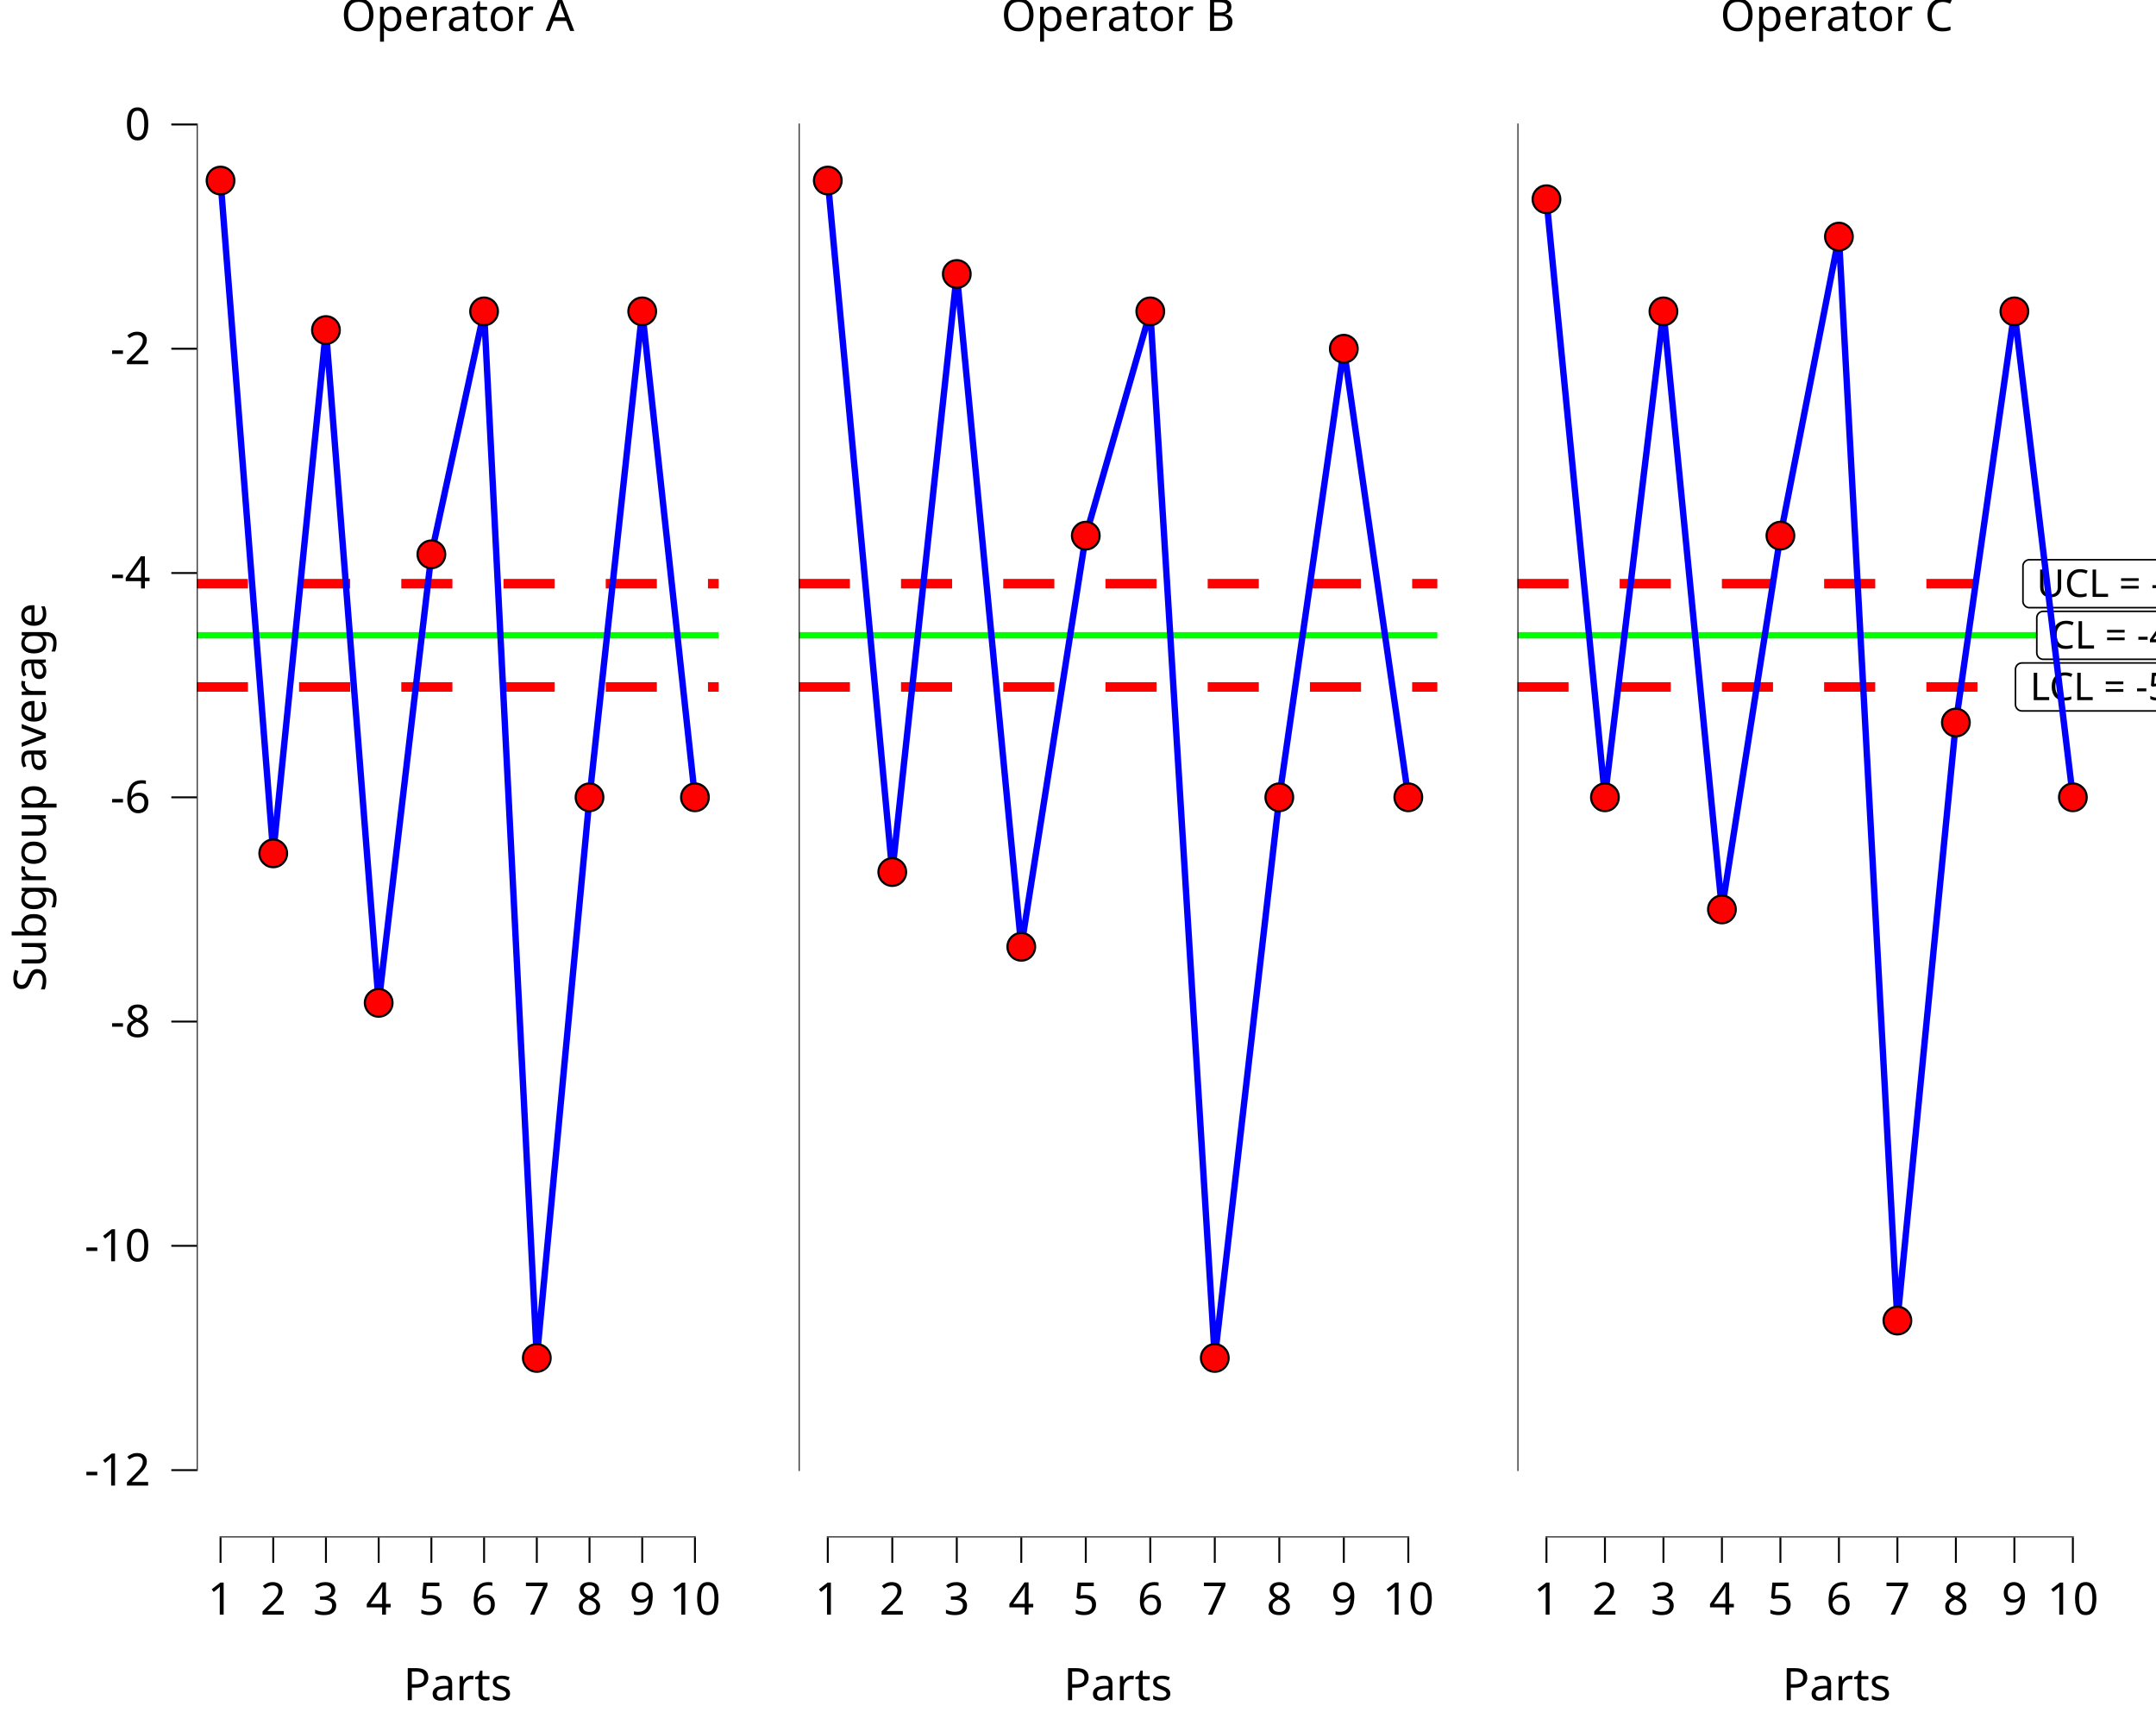
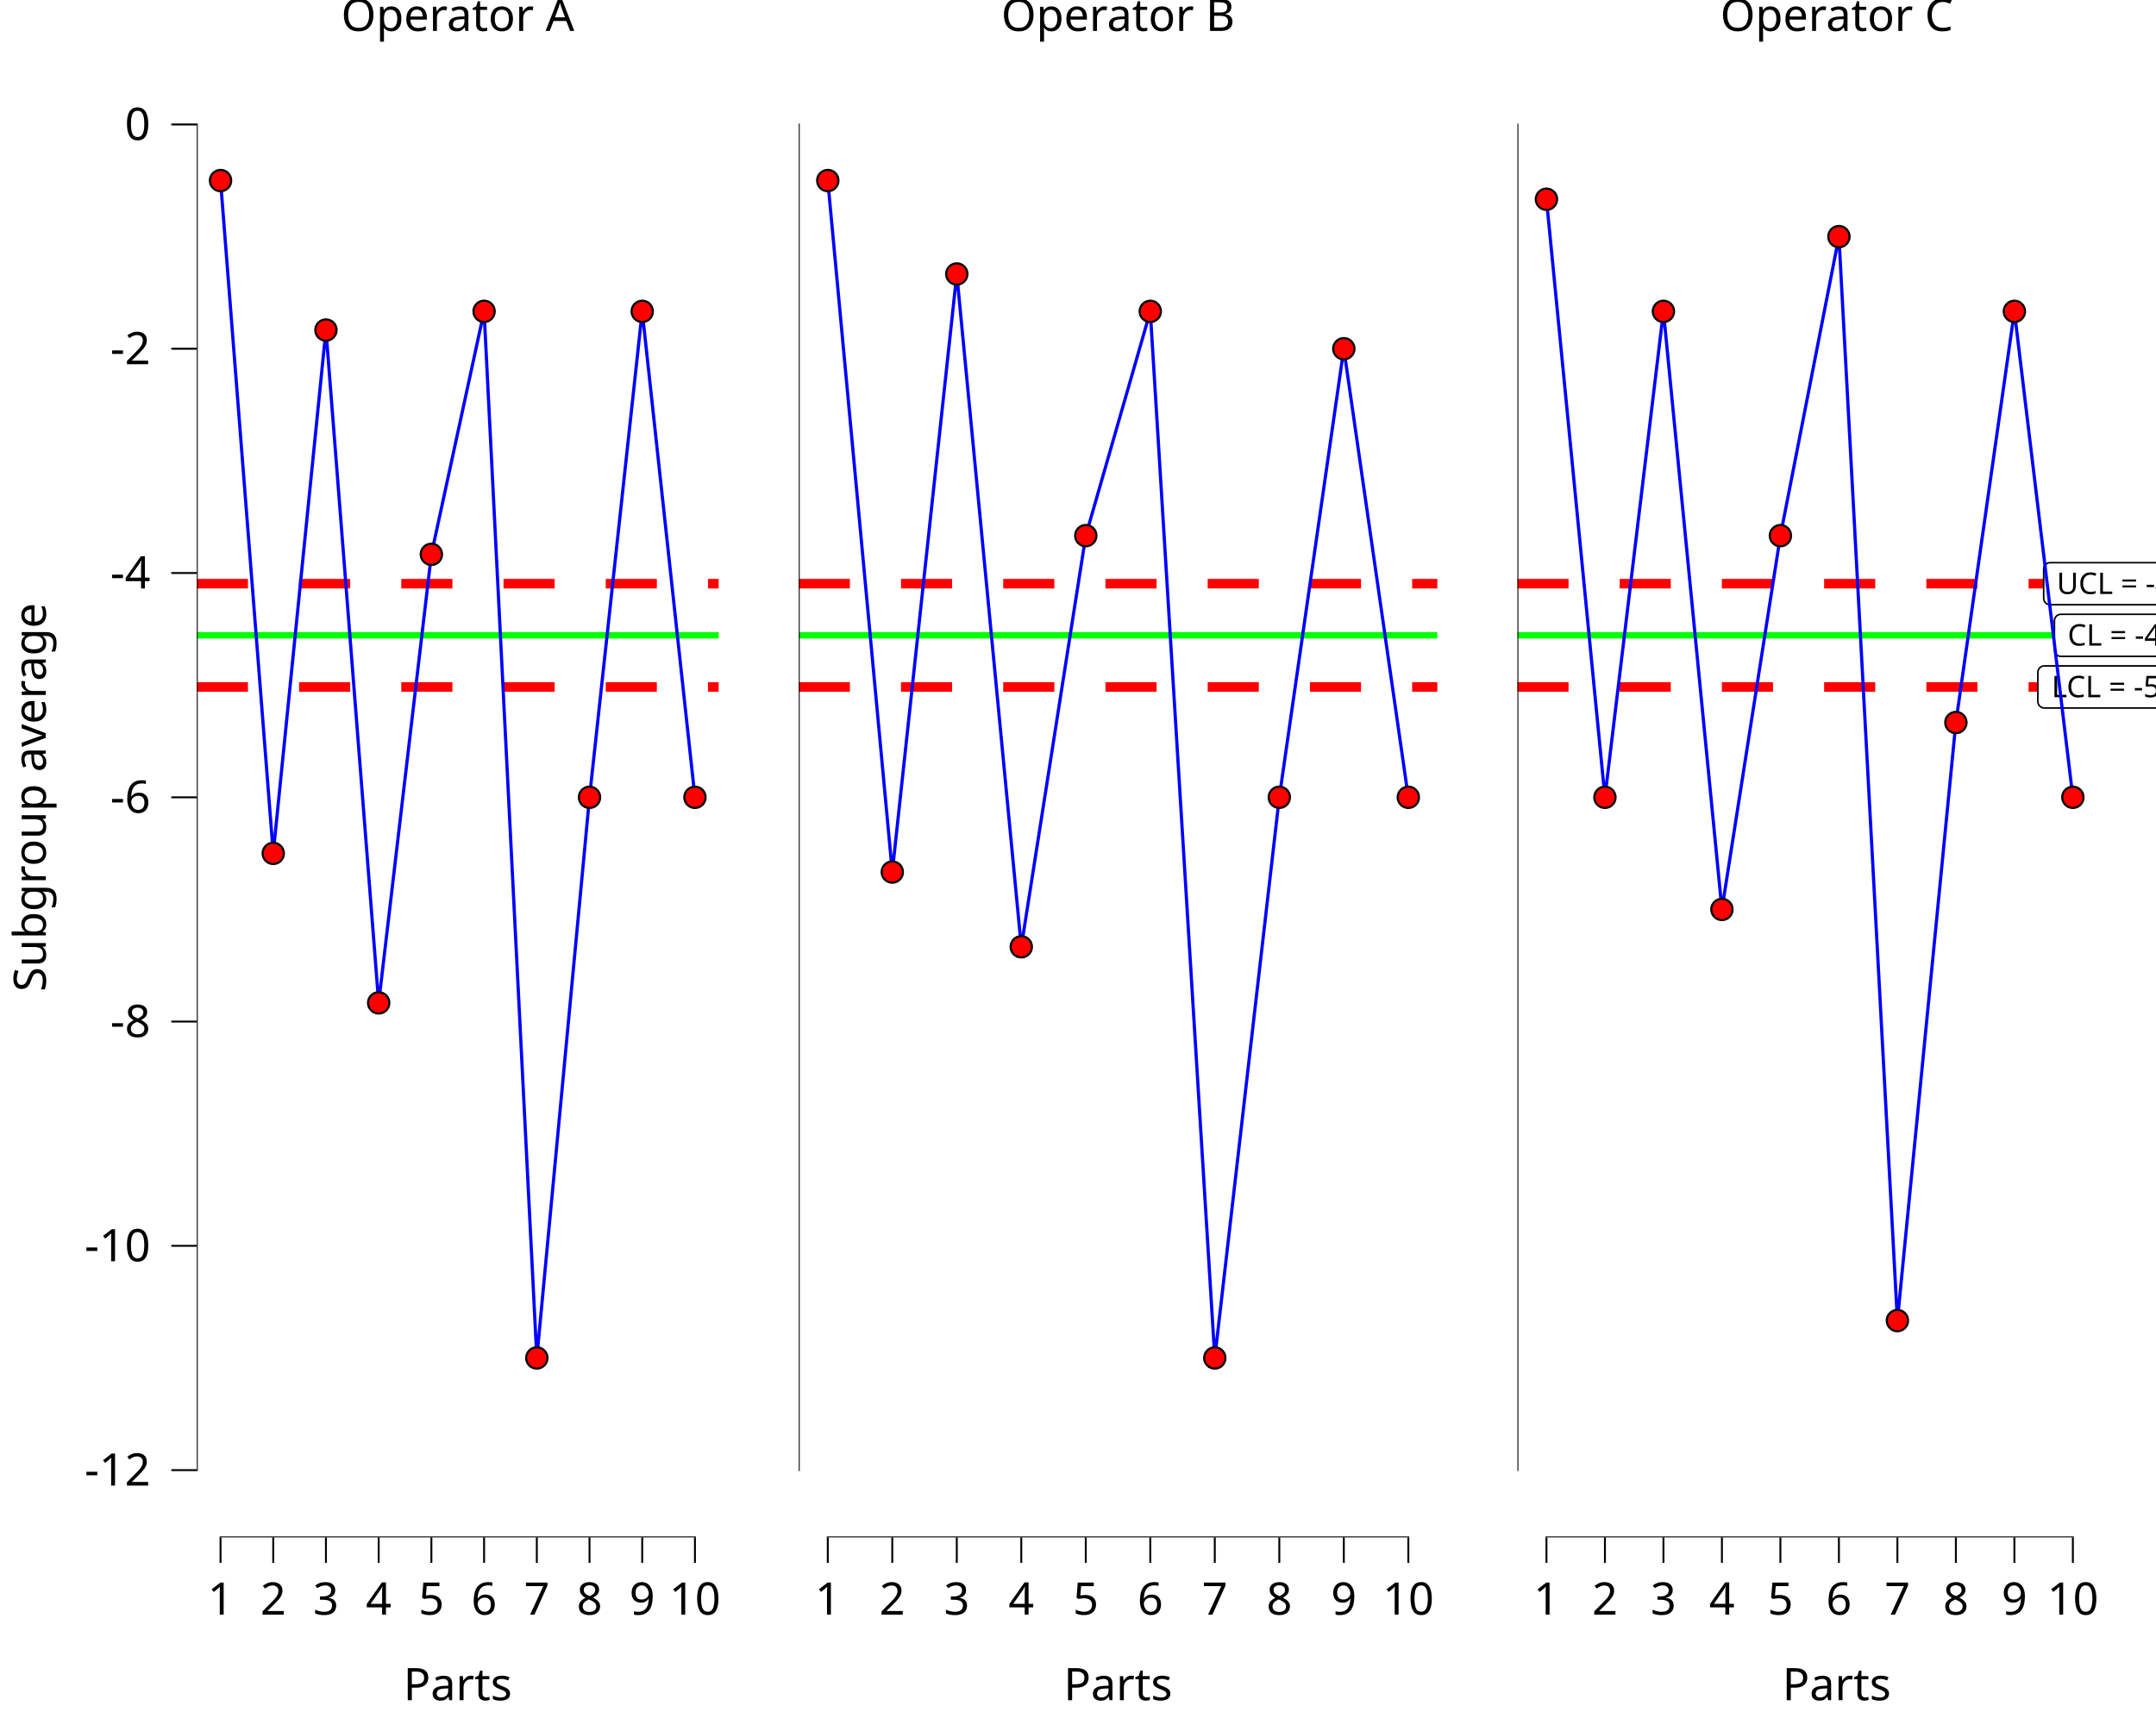
<svg xmlns="http://www.w3.org/2000/svg" class="svglite" data-engine-version="2.0" width="720.00pt" height="576.00pt" viewBox="0 0 720.00 576.00">
  <defs>
    <style type="text/css">
    .svglite line, .svglite polyline, .svglite polygon, .svglite path, .svglite rect, .svglite circle {
      fill: none;
      stroke: #000000;
      stroke-linecap: round;
      stroke-linejoin: round;
      stroke-miterlimit: 10.00;
    }
  </style>
  </defs>
  <rect width="100%" height="100%" style="stroke: none; fill: #FFFFFF;" />
  <defs>
    <clipPath id="cpMC4wMHw3MjAuMDB8MC4wMHw1NzYuMDA=">
      <rect x="0.00" y="0.00" width="720.00" height="576.00" />
    </clipPath>
  </defs>
  <g clip-path="url(#cpMC4wMHw3MjAuMDB8MC4wMHw1NzYuMDA=)">
</g>
  <defs>
    <clipPath id="cpMC4wMHwyNDAuMDB8MC4wMHw1NzYuMDA=">
      <rect x="0.00" y="0.00" width="240.00" height="576.00" />
    </clipPath>
  </defs>
  <g clip-path="url(#cpMC4wMHwyNDAuMDB8MC4wMHw1NzYuMDA=)">
    <rect x="0.00" y="0.00" width="240.00" height="576.00" style="stroke-width: 10.67; stroke: none;" />
  </g>
  <g clip-path="url(#cpMC4wMHw3MjAuMDB8MC4wMHw1NzYuMDA=)">
</g>
  <defs>
    <clipPath id="cpNjUuNzN8MjQwLjAwfDE5LjEwfDUxMy4zNQ==">
      <rect x="65.73" y="19.10" width="174.27" height="494.25" />
    </clipPath>
  </defs>
  <g clip-path="url(#cpNjUuNzN8MjQwLjAwfDE5LjEwfDUxMy4zNQ==)">
    <rect x="65.73" y="19.10" width="174.27" height="494.25" style="stroke-width: 10.67; stroke: none;" />
    <line x1="65.73" y1="212.14" x2="240.00" y2="212.14" style="stroke-width: 2.13; stroke: #00FF00; stroke-linecap: butt;" />
    <line x1="65.73" y1="194.90" x2="240.00" y2="194.90" style="stroke-width: 3.20; stroke: #FF0000; stroke-dasharray: 17.07,17.07; stroke-linecap: butt;" />
    <line x1="65.73" y1="229.38" x2="240.00" y2="229.38" style="stroke-width: 3.20; stroke: #FF0000; stroke-dasharray: 17.07,17.07; stroke-linecap: butt;" />
-     <polyline points="73.65,60.29 91.25,284.95 108.85,110.21 126.46,334.87 144.06,185.10 161.66,103.97 179.27,453.44 196.87,266.23 214.47,103.97 232.08,266.23 " style="stroke-width: 2.13; stroke: #0000FF; stroke-linecap: butt;" />
+     <polyline points="73.65,60.29 91.25,284.95 108.85,110.21 126.46,334.87 144.06,185.10 161.66,103.97 179.27,453.44 196.87,266.23 214.47,103.97 232.08,266.23 " style="stroke-width: 1.07; stroke: #0000FF; stroke-linecap: butt;" />
    <line x1="73.33" y1="513.35" x2="232.40" y2="513.35" style="stroke-width: 0.64; stroke-linecap: butt;" />
    <line x1="65.73" y1="491.20" x2="65.73" y2="41.25" style="stroke-width: 0.64; stroke-linecap: butt;" />
-     <circle cx="73.65" cy="60.29" r="4.62" style="stroke-width: 0.71; fill: #FF0000;" />
-     <circle cx="91.25" cy="284.95" r="4.62" style="stroke-width: 0.71; fill: #FF0000;" />
-     <circle cx="108.85" cy="110.21" r="4.62" style="stroke-width: 0.71; fill: #FF0000;" />
-     <circle cx="126.46" cy="334.87" r="4.62" style="stroke-width: 0.71; fill: #FF0000;" />
-     <circle cx="144.06" cy="185.10" r="4.62" style="stroke-width: 0.71; fill: #FF0000;" />
-     <circle cx="161.66" cy="103.97" r="4.62" style="stroke-width: 0.71; fill: #FF0000;" />
-     <circle cx="179.27" cy="453.44" r="4.62" style="stroke-width: 0.71; fill: #FF0000;" />
-     <circle cx="196.87" cy="266.23" r="4.62" style="stroke-width: 0.71; fill: #FF0000;" />
-     <circle cx="214.47" cy="103.97" r="4.62" style="stroke-width: 0.71; fill: #FF0000;" />
-     <circle cx="232.08" cy="266.23" r="4.62" style="stroke-width: 0.71; fill: #FF0000;" />
+     <circle cx="73.65" cy="60.29" r="3.56" style="stroke-width: 0.71; fill: #FF0000;" />
+     <circle cx="91.25" cy="284.95" r="3.56" style="stroke-width: 0.71; fill: #FF0000;" />
+     <circle cx="108.85" cy="110.21" r="3.56" style="stroke-width: 0.71; fill: #FF0000;" />
+     <circle cx="126.46" cy="334.87" r="3.56" style="stroke-width: 0.71; fill: #FF0000;" />
+     <circle cx="144.06" cy="185.10" r="3.56" style="stroke-width: 0.71; fill: #FF0000;" />
+     <circle cx="161.66" cy="103.97" r="3.56" style="stroke-width: 0.71; fill: #FF0000;" />
+     <circle cx="179.27" cy="453.44" r="3.56" style="stroke-width: 0.71; fill: #FF0000;" />
+     <circle cx="196.87" cy="266.23" r="3.56" style="stroke-width: 0.71; fill: #FF0000;" />
+     <circle cx="214.47" cy="103.97" r="3.56" style="stroke-width: 0.71; fill: #FF0000;" />
+     <circle cx="232.08" cy="266.23" r="3.56" style="stroke-width: 0.71; fill: #FF0000;" />
    <rect x="65.73" y="19.10" width="174.27" height="494.25" style="stroke-width: 0.00; stroke: none;" />
  </g>
  <g clip-path="url(#cpMC4wMHw3MjAuMDB8MC4wMHw1NzYuMDA=)">
    <polyline points="65.73,513.35 65.73,19.10 " style="stroke-width: 0.00; stroke: none; stroke-linecap: butt;" />
    <text x="50.25" y="496.05" text-anchor="end" style="font-size: 15.00px; font-family: sans;" textLength="21.68px" lengthAdjust="spacingAndGlyphs">-12</text>
    <text x="50.25" y="421.16" text-anchor="end" style="font-size: 15.00px; font-family: sans;" textLength="21.68px" lengthAdjust="spacingAndGlyphs">-10</text>
    <text x="50.25" y="346.27" text-anchor="end" style="font-size: 15.00px; font-family: sans;" textLength="13.34px" lengthAdjust="spacingAndGlyphs">-8</text>
    <text x="50.25" y="271.39" text-anchor="end" style="font-size: 15.00px; font-family: sans;" textLength="13.34px" lengthAdjust="spacingAndGlyphs">-6</text>
    <text x="50.25" y="196.50" text-anchor="end" style="font-size: 15.00px; font-family: sans;" textLength="13.34px" lengthAdjust="spacingAndGlyphs">-4</text>
    <text x="50.25" y="121.62" text-anchor="end" style="font-size: 15.00px; font-family: sans;" textLength="13.34px" lengthAdjust="spacingAndGlyphs">-2</text>
    <text x="50.25" y="46.73" text-anchor="end" style="font-size: 15.00px; font-family: sans;" textLength="8.34px" lengthAdjust="spacingAndGlyphs">0</text>
    <polyline points="57.22,490.89 65.73,490.89 " style="stroke-width: 0.64; stroke-linecap: butt;" />
    <polyline points="57.22,416.00 65.73,416.00 " style="stroke-width: 0.64; stroke-linecap: butt;" />
    <polyline points="57.22,341.11 65.73,341.11 " style="stroke-width: 0.64; stroke-linecap: butt;" />
    <polyline points="57.22,266.23 65.73,266.23 " style="stroke-width: 0.64; stroke-linecap: butt;" />
    <polyline points="57.22,191.34 65.73,191.34 " style="stroke-width: 0.64; stroke-linecap: butt;" />
    <polyline points="57.22,116.45 65.73,116.45 " style="stroke-width: 0.64; stroke-linecap: butt;" />
    <polyline points="57.22,41.57 65.73,41.57 " style="stroke-width: 0.64; stroke-linecap: butt;" />
    <polyline points="65.73,513.35 240.00,513.35 " style="stroke-width: 0.00; stroke: none; stroke-linecap: butt;" />
    <polyline points="73.65,521.85 73.65,513.35 " style="stroke-width: 0.64; stroke-linecap: butt;" />
    <polyline points="91.25,521.85 91.25,513.35 " style="stroke-width: 0.64; stroke-linecap: butt;" />
    <polyline points="108.85,521.85 108.85,513.35 " style="stroke-width: 0.64; stroke-linecap: butt;" />
    <polyline points="126.46,521.85 126.46,513.35 " style="stroke-width: 0.64; stroke-linecap: butt;" />
    <polyline points="144.06,521.85 144.06,513.35 " style="stroke-width: 0.64; stroke-linecap: butt;" />
    <polyline points="161.66,521.85 161.66,513.35 " style="stroke-width: 0.64; stroke-linecap: butt;" />
    <polyline points="179.27,521.85 179.27,513.35 " style="stroke-width: 0.64; stroke-linecap: butt;" />
    <polyline points="196.87,521.85 196.87,513.35 " style="stroke-width: 0.64; stroke-linecap: butt;" />
    <polyline points="214.47,521.85 214.47,513.35 " style="stroke-width: 0.64; stroke-linecap: butt;" />
    <polyline points="232.08,521.85 232.08,513.35 " style="stroke-width: 0.64; stroke-linecap: butt;" />
    <text x="73.65" y="539.15" text-anchor="middle" style="font-size: 15.00px; font-family: sans;" textLength="8.34px" lengthAdjust="spacingAndGlyphs">1</text>
    <text x="91.25" y="539.15" text-anchor="middle" style="font-size: 15.00px; font-family: sans;" textLength="8.34px" lengthAdjust="spacingAndGlyphs">2</text>
    <text x="108.85" y="539.15" text-anchor="middle" style="font-size: 15.00px; font-family: sans;" textLength="8.34px" lengthAdjust="spacingAndGlyphs">3</text>
    <text x="126.46" y="539.15" text-anchor="middle" style="font-size: 15.00px; font-family: sans;" textLength="8.34px" lengthAdjust="spacingAndGlyphs">4</text>
    <text x="144.06" y="539.15" text-anchor="middle" style="font-size: 15.00px; font-family: sans;" textLength="8.34px" lengthAdjust="spacingAndGlyphs">5</text>
    <text x="161.66" y="539.15" text-anchor="middle" style="font-size: 15.00px; font-family: sans;" textLength="8.34px" lengthAdjust="spacingAndGlyphs">6</text>
    <text x="179.27" y="539.15" text-anchor="middle" style="font-size: 15.00px; font-family: sans;" textLength="8.34px" lengthAdjust="spacingAndGlyphs">7</text>
    <text x="196.87" y="539.15" text-anchor="middle" style="font-size: 15.00px; font-family: sans;" textLength="8.34px" lengthAdjust="spacingAndGlyphs">8</text>
    <text x="214.47" y="539.15" text-anchor="middle" style="font-size: 15.00px; font-family: sans;" textLength="8.34px" lengthAdjust="spacingAndGlyphs">9</text>
    <text x="232.08" y="539.15" text-anchor="middle" style="font-size: 15.00px; font-family: sans;" textLength="16.69px" lengthAdjust="spacingAndGlyphs">10</text>
    <text x="152.86" y="567.72" text-anchor="middle" style="font-size: 15.00px; font-family: sans;" textLength="35.02px" lengthAdjust="spacingAndGlyphs">Parts</text>
    <text transform="translate(15.30,266.23) rotate(-90)" text-anchor="middle" style="font-size: 15.00px; font-family: sans;" textLength="123.44px" lengthAdjust="spacingAndGlyphs">Subgroup average</text>
    <text x="152.86" y="10.32" text-anchor="middle" style="font-size: 15.00px; font-family: sans;" textLength="73.38px" lengthAdjust="spacingAndGlyphs">Operator A</text>
  </g>
  <defs>
    <clipPath id="cpMjQwLjAwfDQ4MC4wMHwwLjAwfDU3Ni4wMA==">
      <rect x="240.00" y="0.00" width="240.00" height="576.00" />
    </clipPath>
  </defs>
  <g clip-path="url(#cpMjQwLjAwfDQ4MC4wMHwwLjAwfDU3Ni4wMA==)">
    <rect x="240.00" y="0.00" width="240.00" height="576.00" style="stroke-width: 10.67; stroke: none;" />
  </g>
  <g clip-path="url(#cpMC4wMHw3MjAuMDB8MC4wMHw1NzYuMDA=)">
</g>
  <defs>
    <clipPath id="cpMjY2Ljc1fDQ4MC4wMHwxOS4xMHw1MTMuMzU=">
      <rect x="266.75" y="19.10" width="213.25" height="494.25" />
    </clipPath>
  </defs>
  <g clip-path="url(#cpMjY2Ljc1fDQ4MC4wMHwxOS4xMHw1MTMuMzU=)">
    <rect x="266.75" y="19.10" width="213.25" height="494.25" style="stroke-width: 10.67; stroke: none;" />
    <line x1="266.75" y1="212.14" x2="480.00" y2="212.14" style="stroke-width: 2.13; stroke: #00FF00; stroke-linecap: butt;" />
    <line x1="266.75" y1="194.90" x2="480.00" y2="194.90" style="stroke-width: 3.20; stroke: #FF0000; stroke-dasharray: 17.07,17.07; stroke-linecap: butt;" />
    <line x1="266.75" y1="229.38" x2="480.00" y2="229.38" style="stroke-width: 3.20; stroke: #FF0000; stroke-dasharray: 17.07,17.07; stroke-linecap: butt;" />
-     <polyline points="276.44,60.29 297.98,291.19 319.52,91.49 341.06,316.15 362.60,178.86 384.14,103.97 405.68,453.44 427.23,266.23 448.77,116.45 470.31,266.23 " style="stroke-width: 2.13; stroke: #0000FF; stroke-linecap: butt;" />
+     <polyline points="276.44,60.29 297.98,291.19 319.52,91.49 341.06,316.15 362.60,178.86 384.14,103.97 405.68,453.44 427.23,266.23 448.77,116.45 470.31,266.23 " style="stroke-width: 1.07; stroke: #0000FF; stroke-linecap: butt;" />
    <line x1="276.12" y1="513.35" x2="470.63" y2="513.35" style="stroke-width: 0.64; stroke-linecap: butt;" />
    <line x1="266.75" y1="491.20" x2="266.75" y2="41.25" style="stroke-width: 0.64; stroke-linecap: butt;" />
-     <circle cx="276.44" cy="60.29" r="4.62" style="stroke-width: 0.71; fill: #FF0000;" />
-     <circle cx="297.98" cy="291.19" r="4.62" style="stroke-width: 0.71; fill: #FF0000;" />
-     <circle cx="319.52" cy="91.49" r="4.62" style="stroke-width: 0.71; fill: #FF0000;" />
-     <circle cx="341.06" cy="316.15" r="4.62" style="stroke-width: 0.71; fill: #FF0000;" />
-     <circle cx="362.60" cy="178.86" r="4.62" style="stroke-width: 0.71; fill: #FF0000;" />
-     <circle cx="384.14" cy="103.97" r="4.62" style="stroke-width: 0.71; fill: #FF0000;" />
-     <circle cx="405.68" cy="453.44" r="4.62" style="stroke-width: 0.71; fill: #FF0000;" />
-     <circle cx="427.23" cy="266.23" r="4.62" style="stroke-width: 0.71; fill: #FF0000;" />
-     <circle cx="448.77" cy="116.45" r="4.62" style="stroke-width: 0.71; fill: #FF0000;" />
-     <circle cx="470.31" cy="266.23" r="4.62" style="stroke-width: 0.71; fill: #FF0000;" />
+     <circle cx="276.44" cy="60.29" r="3.56" style="stroke-width: 0.71; fill: #FF0000;" />
+     <circle cx="297.98" cy="291.19" r="3.56" style="stroke-width: 0.71; fill: #FF0000;" />
+     <circle cx="319.52" cy="91.49" r="3.56" style="stroke-width: 0.71; fill: #FF0000;" />
+     <circle cx="341.06" cy="316.15" r="3.56" style="stroke-width: 0.71; fill: #FF0000;" />
+     <circle cx="362.60" cy="178.86" r="3.56" style="stroke-width: 0.71; fill: #FF0000;" />
+     <circle cx="384.14" cy="103.97" r="3.56" style="stroke-width: 0.71; fill: #FF0000;" />
+     <circle cx="405.68" cy="453.44" r="3.56" style="stroke-width: 0.71; fill: #FF0000;" />
+     <circle cx="427.23" cy="266.23" r="3.56" style="stroke-width: 0.71; fill: #FF0000;" />
+     <circle cx="448.77" cy="116.45" r="3.56" style="stroke-width: 0.71; fill: #FF0000;" />
+     <circle cx="470.31" cy="266.23" r="3.56" style="stroke-width: 0.71; fill: #FF0000;" />
    <rect x="266.75" y="19.10" width="213.25" height="494.25" style="stroke-width: 0.00; stroke: none;" />
  </g>
  <g clip-path="url(#cpMC4wMHw3MjAuMDB8MC4wMHw1NzYuMDA=)">
    <polyline points="266.75,513.35 480.00,513.35 " style="stroke-width: 0.00; stroke: none; stroke-linecap: butt;" />
    <polyline points="276.44,521.85 276.44,513.35 " style="stroke-width: 0.64; stroke-linecap: butt;" />
    <polyline points="297.98,521.85 297.98,513.35 " style="stroke-width: 0.64; stroke-linecap: butt;" />
    <polyline points="319.52,521.85 319.52,513.35 " style="stroke-width: 0.64; stroke-linecap: butt;" />
    <polyline points="341.06,521.85 341.06,513.35 " style="stroke-width: 0.64; stroke-linecap: butt;" />
    <polyline points="362.60,521.85 362.60,513.35 " style="stroke-width: 0.64; stroke-linecap: butt;" />
    <polyline points="384.14,521.85 384.14,513.35 " style="stroke-width: 0.64; stroke-linecap: butt;" />
    <polyline points="405.68,521.85 405.68,513.35 " style="stroke-width: 0.64; stroke-linecap: butt;" />
    <polyline points="427.23,521.85 427.23,513.35 " style="stroke-width: 0.64; stroke-linecap: butt;" />
    <polyline points="448.77,521.85 448.77,513.35 " style="stroke-width: 0.64; stroke-linecap: butt;" />
    <polyline points="470.31,521.85 470.31,513.35 " style="stroke-width: 0.64; stroke-linecap: butt;" />
    <text x="276.44" y="539.15" text-anchor="middle" style="font-size: 15.00px; font-family: sans;" textLength="8.34px" lengthAdjust="spacingAndGlyphs">1</text>
    <text x="297.98" y="539.15" text-anchor="middle" style="font-size: 15.00px; font-family: sans;" textLength="8.34px" lengthAdjust="spacingAndGlyphs">2</text>
    <text x="319.52" y="539.15" text-anchor="middle" style="font-size: 15.00px; font-family: sans;" textLength="8.34px" lengthAdjust="spacingAndGlyphs">3</text>
    <text x="341.06" y="539.15" text-anchor="middle" style="font-size: 15.00px; font-family: sans;" textLength="8.34px" lengthAdjust="spacingAndGlyphs">4</text>
    <text x="362.60" y="539.15" text-anchor="middle" style="font-size: 15.00px; font-family: sans;" textLength="8.34px" lengthAdjust="spacingAndGlyphs">5</text>
    <text x="384.14" y="539.15" text-anchor="middle" style="font-size: 15.00px; font-family: sans;" textLength="8.34px" lengthAdjust="spacingAndGlyphs">6</text>
    <text x="405.68" y="539.15" text-anchor="middle" style="font-size: 15.00px; font-family: sans;" textLength="8.34px" lengthAdjust="spacingAndGlyphs">7</text>
    <text x="427.23" y="539.15" text-anchor="middle" style="font-size: 15.00px; font-family: sans;" textLength="8.34px" lengthAdjust="spacingAndGlyphs">8</text>
    <text x="448.77" y="539.15" text-anchor="middle" style="font-size: 15.00px; font-family: sans;" textLength="8.34px" lengthAdjust="spacingAndGlyphs">9</text>
    <text x="470.31" y="539.15" text-anchor="middle" style="font-size: 15.00px; font-family: sans;" textLength="16.69px" lengthAdjust="spacingAndGlyphs">10</text>
    <text x="373.37" y="567.72" text-anchor="middle" style="font-size: 15.00px; font-family: sans;" textLength="35.02px" lengthAdjust="spacingAndGlyphs">Parts</text>
    <text x="373.37" y="10.32" text-anchor="middle" style="font-size: 15.00px; font-family: sans;" textLength="73.38px" lengthAdjust="spacingAndGlyphs">Operator B</text>
  </g>
  <defs>
    <clipPath id="cpNDgwLjAwfDcyMC4wMHwwLjAwfDU3Ni4wMA==">
      <rect x="480.00" y="0.00" width="240.00" height="576.00" />
    </clipPath>
  </defs>
  <g clip-path="url(#cpNDgwLjAwfDcyMC4wMHwwLjAwfDU3Ni4wMA==)">
    <rect x="480.00" y="0.00" width="240.00" height="576.00" style="stroke-width: 10.67; stroke: none;" />
  </g>
  <g clip-path="url(#cpMC4wMHw3MjAuMDB8MC4wMHw1NzYuMDA=)">
</g>
  <defs>
    <clipPath id="cpNTA2Ljc1fDcyMC4wMHwxOS4xMHw1MTMuMzU=">
      <rect x="506.75" y="19.10" width="213.25" height="494.25" />
    </clipPath>
  </defs>
  <g clip-path="url(#cpNTA2Ljc1fDcyMC4wMHwxOS4xMHw1MTMuMzU=)">
    <rect x="506.75" y="19.10" width="213.25" height="494.25" style="stroke-width: 10.67; stroke: none;" />
    <line x1="506.75" y1="212.14" x2="720.00" y2="212.14" style="stroke-width: 2.13; stroke: #00FF00; stroke-linecap: butt;" />
    <line x1="506.75" y1="194.90" x2="720.00" y2="194.90" style="stroke-width: 3.20; stroke: #FF0000; stroke-dasharray: 17.07,17.07; stroke-linecap: butt;" />
    <line x1="506.75" y1="229.38" x2="720.00" y2="229.38" style="stroke-width: 3.20; stroke: #FF0000; stroke-dasharray: 17.07,17.07; stroke-linecap: butt;" />
-     <polygon points="682.35,220.15 738.26,220.15 738.18,220.15 738.52,220.13 738.86,220.06 739.19,219.94 739.49,219.77 739.76,219.55 739.99,219.29 740.17,218.99 740.31,218.67 740.39,218.33 740.42,217.99 740.42,217.99 740.42,206.30 740.42,206.30 740.39,205.95 740.31,205.61 740.17,205.29 739.99,205.00 739.76,204.74 739.49,204.52 739.19,204.35 738.86,204.22 738.52,204.15 738.26,204.14 682.35,204.14 682.61,204.15 682.26,204.14 681.92,204.18 681.59,204.28 681.27,204.43 680.99,204.62 680.73,204.86 680.53,205.14 680.36,205.45 680.25,205.78 680.20,206.12 680.19,206.30 680.19,217.99 680.20,217.81 680.20,218.16 680.25,218.50 680.36,218.83 680.53,219.14 680.73,219.42 680.99,219.66 681.27,219.86 681.59,220.01 681.92,220.10 682.26,220.15 " style="stroke-width: 0.53; fill: #FFFFFF;" />
-     <text x="710.31" y="216.55" text-anchor="middle" style="font-size: 12.80px; font-family: sans;" textLength="53.03px" lengthAdjust="spacingAndGlyphs">CL = -4.6</text>
-     <polygon points="677.73,202.91 742.89,202.91 742.80,202.91 743.15,202.89 743.49,202.82 743.81,202.70 744.11,202.53 744.38,202.31 744.61,202.05 744.80,201.75 744.94,201.43 745.02,201.10 745.05,200.75 745.05,200.75 745.05,189.06 745.05,189.06 745.02,188.71 744.94,188.37 744.80,188.05 744.61,187.76 744.38,187.50 744.11,187.28 743.81,187.11 743.49,186.98 743.15,186.91 742.89,186.90 677.73,186.90 677.99,186.91 677.64,186.90 677.29,186.94 676.96,187.04 676.65,187.19 676.36,187.39 676.11,187.63 675.90,187.90 675.74,188.21 675.63,188.54 675.57,188.88 675.57,189.06 675.57,200.75 675.57,200.58 675.57,200.92 675.63,201.27 675.74,201.60 675.90,201.90 676.11,202.18 676.36,202.42 676.65,202.62 676.96,202.77 677.29,202.87 677.64,202.91 " style="stroke-width: 0.53; fill: #FFFFFF;" />
-     <text x="710.31" y="199.31" text-anchor="middle" style="font-size: 12.80px; font-family: sans;" textLength="62.28px" lengthAdjust="spacingAndGlyphs">UCL = -4.1</text>
-     <polygon points="675.23,237.39 745.38,237.39 745.30,237.38 745.64,237.37 745.98,237.30 746.31,237.18 746.61,237.00 746.88,236.78 747.11,236.52 747.30,236.23 747.43,235.91 747.52,235.57 747.54,235.23 747.54,235.23 747.54,223.53 747.54,223.53 747.52,223.19 747.43,222.85 747.30,222.53 747.11,222.24 746.88,221.98 746.61,221.76 746.31,221.58 745.98,221.46 745.64,221.39 745.38,221.37 675.23,221.37 675.49,221.39 675.14,221.38 674.80,221.42 674.46,221.51 674.15,221.66 673.86,221.86 673.61,222.10 673.40,222.38 673.24,222.69 673.13,223.02 673.08,223.36 673.07,223.53 673.07,235.23 673.08,235.05 673.08,235.40 673.13,235.74 673.24,236.07 673.40,236.38 673.61,236.66 673.86,236.90 674.15,237.10 674.46,237.25 674.80,237.34 675.14,237.38 " style="stroke-width: 0.53; fill: #FFFFFF;" />
-     <text x="710.31" y="233.79" text-anchor="middle" style="font-size: 12.80px; font-family: sans;" textLength="67.27px" lengthAdjust="spacingAndGlyphs">LCL = -5.02</text>
-     <polyline points="516.44,66.53 535.97,266.23 555.51,103.97 575.04,303.67 594.57,178.86 614.11,79.01 633.64,440.96 653.17,241.26 672.71,103.97 692.24,266.23 " style="stroke-width: 2.13; stroke: #0000FF; stroke-linecap: butt;" />
+     <polygon points="688.24,219.17 732.37,219.17 732.28,219.17 732.63,219.15 732.97,219.08 733.30,218.96 733.60,218.79 733.87,218.57 734.10,218.31 734.28,218.01 734.42,217.69 734.50,217.36 734.53,217.01 734.53,217.01 734.53,207.28 734.53,207.28 734.50,206.93 734.42,206.59 734.28,206.27 734.10,205.98 733.87,205.72 733.60,205.50 733.30,205.32 732.97,205.20 732.63,205.13 732.37,205.12 688.24,205.12 688.50,205.13 688.16,205.12 687.81,205.16 687.48,205.26 687.16,205.40 686.88,205.60 686.63,205.84 686.42,206.12 686.26,206.43 686.15,206.76 686.09,207.10 686.08,207.28 686.08,217.01 686.09,216.84 686.09,217.18 686.15,217.53 686.26,217.86 686.42,218.16 686.63,218.44 686.88,218.68 687.16,218.88 687.48,219.03 687.81,219.13 688.16,219.17 " style="stroke-width: 0.53; fill: #FFFFFF;" />
+     <text x="710.31" y="215.57" text-anchor="middle" style="font-size: 9.96px; font-family: sans;" textLength="41.25px" lengthAdjust="spacingAndGlyphs">CL = -4.6</text>
+     <polygon points="684.65,201.93 735.97,201.93 735.88,201.93 736.23,201.92 736.57,201.85 736.89,201.72 737.19,201.55 737.46,201.33 737.69,201.07 737.88,200.77 738.02,200.45 738.10,200.12 738.13,199.77 738.13,199.77 738.13,190.04 738.13,190.04 738.10,189.69 738.02,189.35 737.88,189.03 737.69,188.74 737.46,188.48 737.19,188.26 736.89,188.09 736.57,187.96 736.23,187.89 735.97,187.88 684.65,187.88 684.91,187.89 684.56,187.88 684.21,187.92 683.88,188.02 683.57,188.17 683.28,188.36 683.03,188.61 682.82,188.88 682.66,189.19 682.55,189.52 682.49,189.86 682.49,190.04 682.49,199.77 682.49,199.60 682.49,199.94 682.55,200.29 682.66,200.62 682.82,200.93 683.03,201.20 683.28,201.44 683.57,201.64 683.88,201.79 684.21,201.89 684.56,201.93 " style="stroke-width: 0.53; fill: #FFFFFF;" />
+     <text x="710.31" y="198.33" text-anchor="middle" style="font-size: 9.96px; font-family: sans;" textLength="48.44px" lengthAdjust="spacingAndGlyphs">UCL = -4.1</text>
+     <polygon points="682.70,236.41 737.91,236.41 737.82,236.41 738.17,236.39 738.51,236.32 738.83,236.20 739.14,236.02 739.40,235.80 739.64,235.54 739.82,235.25 739.96,234.93 740.04,234.59 740.07,234.25 740.07,234.25 740.07,224.51 740.07,224.51 740.04,224.17 739.96,223.83 739.82,223.51 739.64,223.22 739.40,222.96 739.14,222.74 738.83,222.56 738.51,222.44 738.17,222.37 737.91,222.35 682.70,222.35 682.97,222.37 682.62,222.36 682.27,222.40 681.94,222.49 681.62,222.64 681.34,222.84 681.09,223.08 680.88,223.36 680.72,223.67 680.61,224.00 680.55,224.34 680.54,224.51 680.54,234.25 680.55,234.07 680.55,234.42 680.61,234.76 680.72,235.09 680.88,235.40 681.09,235.68 681.34,235.92 681.62,236.12 681.94,236.27 682.27,236.36 682.62,236.41 " style="stroke-width: 0.53; fill: #FFFFFF;" />
+     <text x="710.31" y="232.81" text-anchor="middle" style="font-size: 9.96px; font-family: sans;" textLength="52.32px" lengthAdjust="spacingAndGlyphs">LCL = -5.02</text>
+     <polyline points="516.44,66.53 535.97,266.23 555.51,103.97 575.04,303.67 594.57,178.86 614.11,79.01 633.64,440.96 653.17,241.26 672.71,103.97 692.24,266.23 " style="stroke-width: 1.07; stroke: #0000FF; stroke-linecap: butt;" />
    <line x1="516.12" y1="513.35" x2="692.56" y2="513.35" style="stroke-width: 0.64; stroke-linecap: butt;" />
    <line x1="506.75" y1="491.20" x2="506.75" y2="41.25" style="stroke-width: 0.64; stroke-linecap: butt;" />
-     <circle cx="516.44" cy="66.53" r="4.62" style="stroke-width: 0.71; fill: #FF0000;" />
-     <circle cx="535.97" cy="266.23" r="4.62" style="stroke-width: 0.71; fill: #FF0000;" />
-     <circle cx="555.51" cy="103.97" r="4.62" style="stroke-width: 0.71; fill: #FF0000;" />
-     <circle cx="575.04" cy="303.67" r="4.62" style="stroke-width: 0.71; fill: #FF0000;" />
-     <circle cx="594.57" cy="178.86" r="4.62" style="stroke-width: 0.71; fill: #FF0000;" />
-     <circle cx="614.11" cy="79.01" r="4.62" style="stroke-width: 0.71; fill: #FF0000;" />
-     <circle cx="633.64" cy="440.96" r="4.62" style="stroke-width: 0.71; fill: #FF0000;" />
-     <circle cx="653.17" cy="241.26" r="4.62" style="stroke-width: 0.71; fill: #FF0000;" />
-     <circle cx="672.71" cy="103.97" r="4.62" style="stroke-width: 0.71; fill: #FF0000;" />
-     <circle cx="692.24" cy="266.23" r="4.62" style="stroke-width: 0.71; fill: #FF0000;" />
+     <circle cx="516.44" cy="66.53" r="3.56" style="stroke-width: 0.71; fill: #FF0000;" />
+     <circle cx="535.97" cy="266.23" r="3.56" style="stroke-width: 0.71; fill: #FF0000;" />
+     <circle cx="555.51" cy="103.97" r="3.56" style="stroke-width: 0.71; fill: #FF0000;" />
+     <circle cx="575.04" cy="303.67" r="3.56" style="stroke-width: 0.71; fill: #FF0000;" />
+     <circle cx="594.57" cy="178.86" r="3.56" style="stroke-width: 0.71; fill: #FF0000;" />
+     <circle cx="614.11" cy="79.01" r="3.56" style="stroke-width: 0.71; fill: #FF0000;" />
+     <circle cx="633.64" cy="440.96" r="3.56" style="stroke-width: 0.71; fill: #FF0000;" />
+     <circle cx="653.17" cy="241.26" r="3.56" style="stroke-width: 0.71; fill: #FF0000;" />
+     <circle cx="672.71" cy="103.97" r="3.56" style="stroke-width: 0.71; fill: #FF0000;" />
+     <circle cx="692.24" cy="266.23" r="3.56" style="stroke-width: 0.71; fill: #FF0000;" />
    <rect x="506.75" y="19.10" width="213.25" height="494.25" style="stroke-width: 0.00; stroke: none;" />
  </g>
  <g clip-path="url(#cpMC4wMHw3MjAuMDB8MC4wMHw1NzYuMDA=)">
    <polyline points="506.75,513.35 720.00,513.35 " style="stroke-width: 0.00; stroke: none; stroke-linecap: butt;" />
    <polyline points="516.44,521.85 516.44,513.35 " style="stroke-width: 0.64; stroke-linecap: butt;" />
    <polyline points="535.97,521.85 535.97,513.35 " style="stroke-width: 0.64; stroke-linecap: butt;" />
    <polyline points="555.51,521.85 555.51,513.35 " style="stroke-width: 0.64; stroke-linecap: butt;" />
    <polyline points="575.04,521.85 575.04,513.35 " style="stroke-width: 0.64; stroke-linecap: butt;" />
    <polyline points="594.57,521.85 594.57,513.35 " style="stroke-width: 0.64; stroke-linecap: butt;" />
    <polyline points="614.11,521.85 614.11,513.35 " style="stroke-width: 0.64; stroke-linecap: butt;" />
    <polyline points="633.64,521.85 633.64,513.35 " style="stroke-width: 0.64; stroke-linecap: butt;" />
    <polyline points="653.17,521.85 653.17,513.35 " style="stroke-width: 0.64; stroke-linecap: butt;" />
    <polyline points="672.71,521.85 672.71,513.35 " style="stroke-width: 0.64; stroke-linecap: butt;" />
    <polyline points="692.24,521.85 692.24,513.35 " style="stroke-width: 0.64; stroke-linecap: butt;" />
    <text x="516.44" y="539.15" text-anchor="middle" style="font-size: 15.00px; font-family: sans;" textLength="8.34px" lengthAdjust="spacingAndGlyphs">1</text>
    <text x="535.97" y="539.15" text-anchor="middle" style="font-size: 15.00px; font-family: sans;" textLength="8.34px" lengthAdjust="spacingAndGlyphs">2</text>
    <text x="555.51" y="539.15" text-anchor="middle" style="font-size: 15.00px; font-family: sans;" textLength="8.34px" lengthAdjust="spacingAndGlyphs">3</text>
    <text x="575.04" y="539.15" text-anchor="middle" style="font-size: 15.00px; font-family: sans;" textLength="8.34px" lengthAdjust="spacingAndGlyphs">4</text>
    <text x="594.57" y="539.15" text-anchor="middle" style="font-size: 15.00px; font-family: sans;" textLength="8.34px" lengthAdjust="spacingAndGlyphs">5</text>
    <text x="614.11" y="539.15" text-anchor="middle" style="font-size: 15.00px; font-family: sans;" textLength="8.34px" lengthAdjust="spacingAndGlyphs">6</text>
    <text x="633.64" y="539.15" text-anchor="middle" style="font-size: 15.00px; font-family: sans;" textLength="8.34px" lengthAdjust="spacingAndGlyphs">7</text>
    <text x="653.17" y="539.15" text-anchor="middle" style="font-size: 15.00px; font-family: sans;" textLength="8.34px" lengthAdjust="spacingAndGlyphs">8</text>
    <text x="672.71" y="539.15" text-anchor="middle" style="font-size: 15.00px; font-family: sans;" textLength="8.34px" lengthAdjust="spacingAndGlyphs">9</text>
    <text x="692.24" y="539.15" text-anchor="middle" style="font-size: 15.00px; font-family: sans;" textLength="16.69px" lengthAdjust="spacingAndGlyphs">10</text>
    <text x="613.37" y="567.72" text-anchor="middle" style="font-size: 15.00px; font-family: sans;" textLength="35.02px" lengthAdjust="spacingAndGlyphs">Parts</text>
    <text x="613.37" y="10.32" text-anchor="middle" style="font-size: 15.00px; font-family: sans;" textLength="74.20px" lengthAdjust="spacingAndGlyphs">Operator C</text>
  </g>
</svg>
